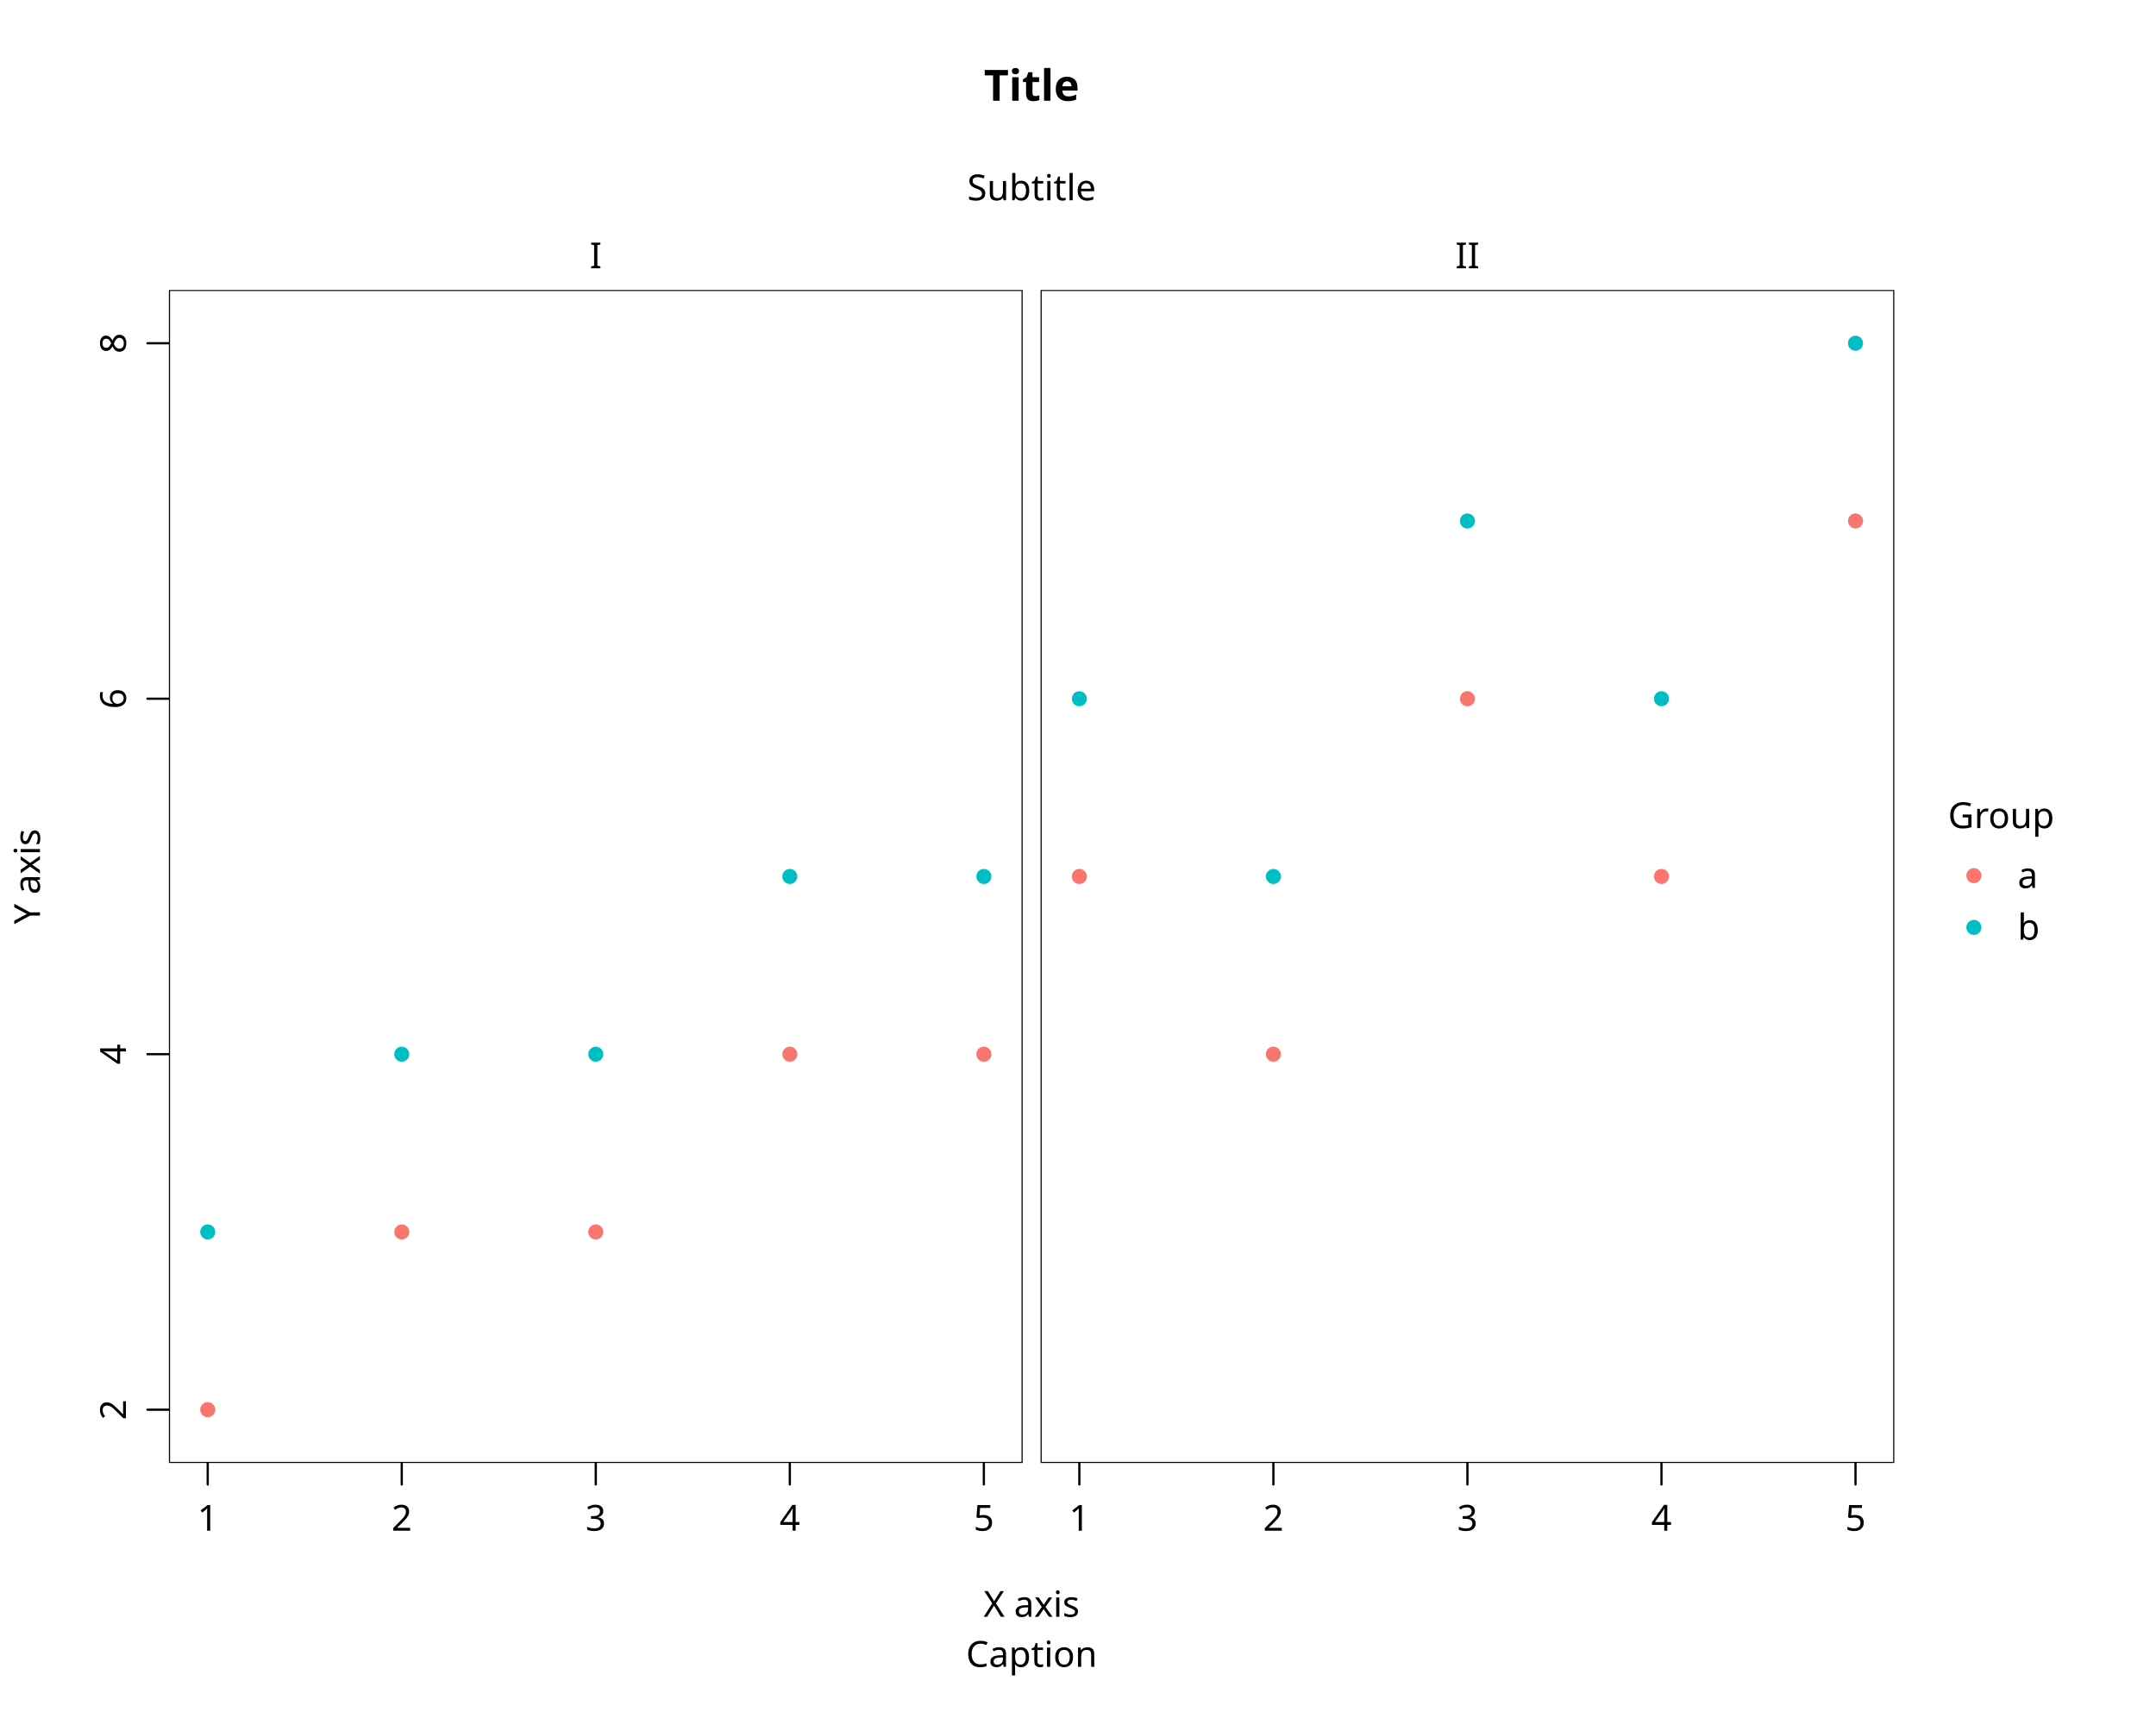
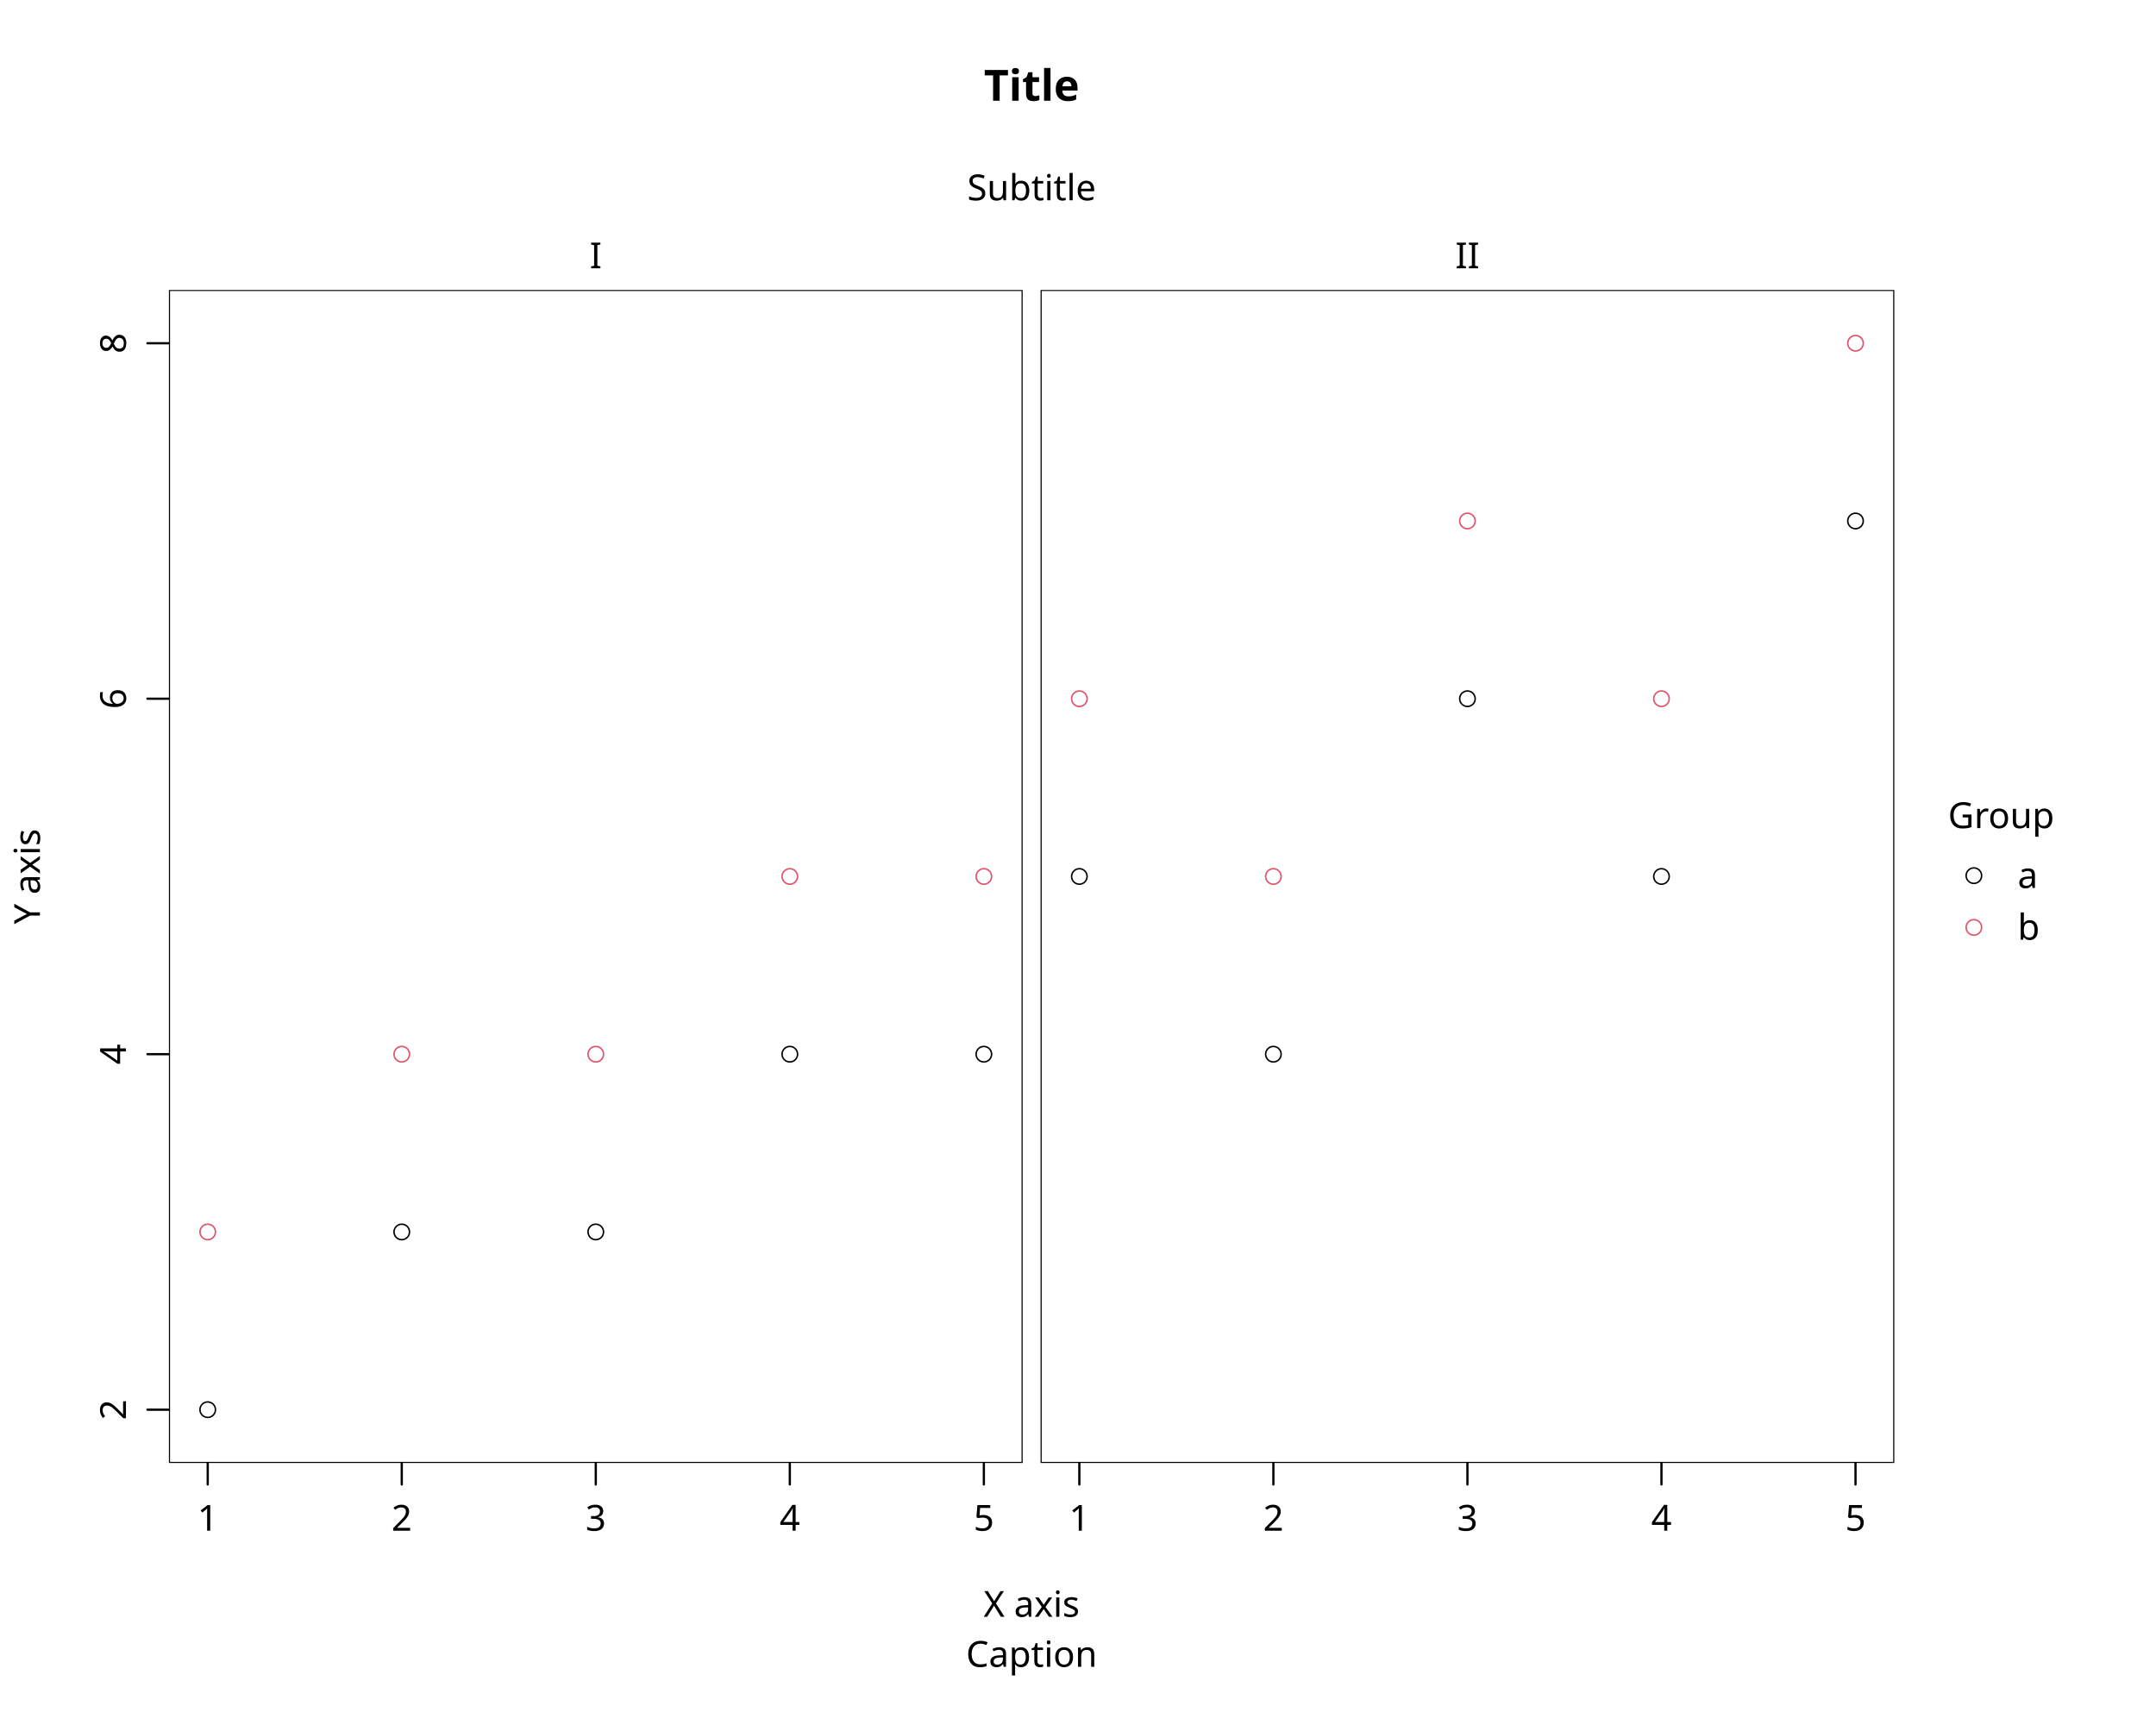
<svg xmlns="http://www.w3.org/2000/svg" class="svglite" data-engine-version="2.0" width="720.00pt" height="576.00pt" viewBox="0 0 720.00 576.00">
  <defs>
    <style type="text/css">
    .svglite line, .svglite polyline, .svglite polygon, .svglite path, .svglite rect, .svglite circle {
      fill: none;
      stroke: #000000;
      stroke-linecap: round;
      stroke-linejoin: round;
      stroke-miterlimit: 10.00;
    }
  </style>
  </defs>
  <rect width="100%" height="100%" style="stroke: none; fill: #FFFFFF;" />
  <defs>
    <clipPath id="cpMC4wMHw3MjAuMDB8MC4wMHw1NzYuMDA=">
      <rect x="0.00" y="0.00" width="720.00" height="576.00" />
    </clipPath>
  </defs>
  <g clip-path="url(#cpMC4wMHw3MjAuMDB8MC4wMHw1NzYuMDA=)">
    <rect x="0.00" y="0.00" width="720.00" height="576.00" style="stroke-width: 0.75; stroke: none; fill: #FFFFFF;" />
  </g>
  <defs>
    <clipPath id="cpNTYuNDF8MzQxLjUyfDk2LjgwfDQ4OC41Mg==">
      <rect x="56.41" y="96.80" width="285.11" height="391.71" />
    </clipPath>
  </defs>
  <g clip-path="url(#cpNTYuNDF8MzQxLjUyfDk2LjgwfDQ4OC41Mg==)">
    <rect x="56.41" y="96.80" width="285.11" height="391.71" style="stroke-width: 0.75; stroke: none;" />
-     <circle cx="69.37" cy="470.71" r="2.13" style="stroke-width: 0.77; stroke: #F8766D; fill: #F8766D;" />
-     <circle cx="198.96" cy="411.36" r="2.13" style="stroke-width: 0.77; stroke: #F8766D; fill: #F8766D;" />
-     <circle cx="328.56" cy="352.01" r="2.13" style="stroke-width: 0.77; stroke: #F8766D; fill: #F8766D;" />
-     <circle cx="134.17" cy="411.36" r="2.13" style="stroke-width: 0.77; stroke: #F8766D; fill: #F8766D;" />
-     <circle cx="263.76" cy="352.01" r="2.13" style="stroke-width: 0.77; stroke: #F8766D; fill: #F8766D;" />
-     <circle cx="69.37" cy="411.36" r="2.13" style="stroke-width: 0.77; stroke: #00BFC4; fill: #00BFC4;" />
-     <circle cx="198.96" cy="352.01" r="2.13" style="stroke-width: 0.77; stroke: #00BFC4; fill: #00BFC4;" />
-     <circle cx="328.56" cy="292.66" r="2.13" style="stroke-width: 0.77; stroke: #00BFC4; fill: #00BFC4;" />
-     <circle cx="134.17" cy="352.01" r="2.13" style="stroke-width: 0.77; stroke: #00BFC4; fill: #00BFC4;" />
-     <circle cx="263.76" cy="292.66" r="2.13" style="stroke-width: 0.77; stroke: #00BFC4; fill: #00BFC4;" />
+     <circle cx="69.37" cy="470.71" r="2.59" style="stroke-width: 0.50;" />
+     <circle cx="198.96" cy="411.36" r="2.59" style="stroke-width: 0.50;" />
+     <circle cx="328.56" cy="352.01" r="2.59" style="stroke-width: 0.50;" />
+     <circle cx="134.17" cy="411.36" r="2.59" style="stroke-width: 0.50;" />
+     <circle cx="263.76" cy="352.01" r="2.59" style="stroke-width: 0.50;" />
+     <circle cx="69.37" cy="411.36" r="2.59" style="stroke-width: 0.50; stroke: #DF536B;" />
+     <circle cx="198.96" cy="352.01" r="2.59" style="stroke-width: 0.50; stroke: #DF536B;" />
+     <circle cx="328.56" cy="292.66" r="2.59" style="stroke-width: 0.50; stroke: #DF536B;" />
+     <circle cx="134.17" cy="352.01" r="2.59" style="stroke-width: 0.50; stroke: #DF536B;" />
+     <circle cx="263.76" cy="292.66" r="2.59" style="stroke-width: 0.50; stroke: #DF536B;" />
    <rect x="56.41" y="96.80" width="285.11" height="391.71" style="stroke-width: 0.75;" />
  </g>
  <g clip-path="url(#cpMC4wMHw3MjAuMDB8MC4wMHw1NzYuMDA=)">
</g>
  <defs>
    <clipPath id="cpMzQ3LjUwfDYzMi42MXw5Ni44MHw0ODguNTI=">
      <rect x="347.50" y="96.80" width="285.11" height="391.71" />
    </clipPath>
  </defs>
  <g clip-path="url(#cpMzQ3LjUwfDYzMi42MXw5Ni44MHw0ODguNTI=)">
    <rect x="347.50" y="96.80" width="285.11" height="391.71" style="stroke-width: 0.75; stroke: none;" />
-     <circle cx="425.25" cy="352.01" r="2.13" style="stroke-width: 0.77; stroke: #F8766D; fill: #F8766D;" />
-     <circle cx="554.85" cy="292.66" r="2.13" style="stroke-width: 0.77; stroke: #F8766D; fill: #F8766D;" />
-     <circle cx="360.45" cy="292.66" r="2.13" style="stroke-width: 0.77; stroke: #F8766D; fill: #F8766D;" />
-     <circle cx="490.05" cy="233.31" r="2.13" style="stroke-width: 0.77; stroke: #F8766D; fill: #F8766D;" />
-     <circle cx="619.65" cy="173.96" r="2.13" style="stroke-width: 0.77; stroke: #F8766D; fill: #F8766D;" />
-     <circle cx="425.25" cy="292.66" r="2.13" style="stroke-width: 0.77; stroke: #00BFC4; fill: #00BFC4;" />
-     <circle cx="554.85" cy="233.31" r="2.13" style="stroke-width: 0.77; stroke: #00BFC4; fill: #00BFC4;" />
-     <circle cx="360.45" cy="233.31" r="2.13" style="stroke-width: 0.77; stroke: #00BFC4; fill: #00BFC4;" />
-     <circle cx="490.05" cy="173.96" r="2.13" style="stroke-width: 0.77; stroke: #00BFC4; fill: #00BFC4;" />
-     <circle cx="619.65" cy="114.61" r="2.13" style="stroke-width: 0.77; stroke: #00BFC4; fill: #00BFC4;" />
+     <circle cx="425.25" cy="352.01" r="2.59" style="stroke-width: 0.50;" />
+     <circle cx="554.85" cy="292.66" r="2.59" style="stroke-width: 0.50;" />
+     <circle cx="360.45" cy="292.66" r="2.59" style="stroke-width: 0.50;" />
+     <circle cx="490.05" cy="233.31" r="2.59" style="stroke-width: 0.50;" />
+     <circle cx="619.65" cy="173.96" r="2.59" style="stroke-width: 0.50;" />
+     <circle cx="425.25" cy="292.66" r="2.59" style="stroke-width: 0.50; stroke: #DF536B;" />
+     <circle cx="554.85" cy="233.31" r="2.59" style="stroke-width: 0.50; stroke: #DF536B;" />
+     <circle cx="360.45" cy="233.31" r="2.59" style="stroke-width: 0.50; stroke: #DF536B;" />
+     <circle cx="490.05" cy="173.96" r="2.59" style="stroke-width: 0.50; stroke: #DF536B;" />
+     <circle cx="619.65" cy="114.61" r="2.59" style="stroke-width: 0.50; stroke: #DF536B;" />
    <rect x="347.50" y="96.80" width="285.11" height="391.71" style="stroke-width: 0.75;" />
  </g>
  <g clip-path="url(#cpMC4wMHw3MjAuMDB8MC4wMHw1NzYuMDA=)">
</g>
  <defs>
    <clipPath id="cpNTYuNDF8MzQxLjUyfDc0LjEwfDk2Ljgw">
      <rect x="56.41" y="74.10" width="285.11" height="22.70" />
    </clipPath>
  </defs>
  <g clip-path="url(#cpNTYuNDF8MzQxLjUyfDc0LjEwfDk2Ljgw)">
    <rect x="56.41" y="74.10" width="285.11" height="22.70" style="stroke-width: 0.75; stroke: none; fill: #FFFFFF;" />
    <text x="198.96" y="89.58" text-anchor="middle" style="font-size: 12.00px; font-family: sans;" textLength="3.33px" lengthAdjust="spacingAndGlyphs">I</text>
  </g>
  <g clip-path="url(#cpMC4wMHw3MjAuMDB8MC4wMHw1NzYuMDA=)">
</g>
  <defs>
    <clipPath id="cpMzQ3LjUwfDYzMi42MXw3NC4xMHw5Ni44MA==">
      <rect x="347.50" y="74.10" width="285.11" height="22.70" />
    </clipPath>
  </defs>
  <g clip-path="url(#cpMzQ3LjUwfDYzMi42MXw3NC4xMHw5Ni44MA==)">
    <rect x="347.50" y="74.10" width="285.11" height="22.70" style="stroke-width: 0.75; stroke: none; fill: #FFFFFF;" />
    <text x="490.05" y="89.58" text-anchor="middle" style="font-size: 12.00px; font-family: sans;" textLength="6.67px" lengthAdjust="spacingAndGlyphs">II</text>
  </g>
  <g clip-path="url(#cpMC4wMHw3MjAuMDB8MC4wMHw1NzYuMDA=)">
    <polyline points="69.37,495.69 69.37,488.52 " style="stroke-width: 0.75;" />
    <polyline points="134.17,495.69 134.17,488.52 " style="stroke-width: 0.75;" />
    <polyline points="198.96,495.69 198.96,488.52 " style="stroke-width: 0.75;" />
    <polyline points="263.76,495.69 263.76,488.52 " style="stroke-width: 0.75;" />
    <polyline points="328.56,495.69 328.56,488.52 " style="stroke-width: 0.75;" />
    <text x="69.37" y="511.12" text-anchor="middle" style="font-size: 12.00px; font-family: sans;" textLength="6.67px" lengthAdjust="spacingAndGlyphs">1</text>
    <text x="134.17" y="511.12" text-anchor="middle" style="font-size: 12.00px; font-family: sans;" textLength="6.67px" lengthAdjust="spacingAndGlyphs">2</text>
    <text x="198.96" y="511.12" text-anchor="middle" style="font-size: 12.00px; font-family: sans;" textLength="6.67px" lengthAdjust="spacingAndGlyphs">3</text>
    <text x="263.76" y="511.12" text-anchor="middle" style="font-size: 12.00px; font-family: sans;" textLength="6.67px" lengthAdjust="spacingAndGlyphs">4</text>
    <text x="328.56" y="511.12" text-anchor="middle" style="font-size: 12.00px; font-family: sans;" textLength="6.67px" lengthAdjust="spacingAndGlyphs">5</text>
    <polyline points="360.45,495.69 360.45,488.52 " style="stroke-width: 0.75;" />
    <polyline points="425.25,495.69 425.25,488.52 " style="stroke-width: 0.75;" />
    <polyline points="490.05,495.69 490.05,488.52 " style="stroke-width: 0.75;" />
    <polyline points="554.85,495.69 554.85,488.52 " style="stroke-width: 0.75;" />
    <polyline points="619.65,495.69 619.65,488.52 " style="stroke-width: 0.75;" />
    <text x="360.45" y="511.12" text-anchor="middle" style="font-size: 12.00px; font-family: sans;" textLength="6.67px" lengthAdjust="spacingAndGlyphs">1</text>
    <text x="425.25" y="511.12" text-anchor="middle" style="font-size: 12.00px; font-family: sans;" textLength="6.67px" lengthAdjust="spacingAndGlyphs">2</text>
    <text x="490.05" y="511.12" text-anchor="middle" style="font-size: 12.00px; font-family: sans;" textLength="6.67px" lengthAdjust="spacingAndGlyphs">3</text>
    <text x="554.85" y="511.12" text-anchor="middle" style="font-size: 12.00px; font-family: sans;" textLength="6.67px" lengthAdjust="spacingAndGlyphs">4</text>
    <text x="619.65" y="511.12" text-anchor="middle" style="font-size: 12.00px; font-family: sans;" textLength="6.67px" lengthAdjust="spacingAndGlyphs">5</text>
    <text transform="translate(42.06,470.71) rotate(-90)" text-anchor="middle" style="font-size: 12.00px; font-family: sans;" textLength="6.67px" lengthAdjust="spacingAndGlyphs">2</text>
    <text transform="translate(42.06,352.01) rotate(-90)" text-anchor="middle" style="font-size: 12.00px; font-family: sans;" textLength="6.67px" lengthAdjust="spacingAndGlyphs">4</text>
    <text transform="translate(42.06,233.31) rotate(-90)" text-anchor="middle" style="font-size: 12.00px; font-family: sans;" textLength="6.67px" lengthAdjust="spacingAndGlyphs">6</text>
    <text transform="translate(42.06,114.61) rotate(-90)" text-anchor="middle" style="font-size: 12.00px; font-family: sans;" textLength="6.67px" lengthAdjust="spacingAndGlyphs">8</text>
    <polyline points="49.24,470.71 56.41,470.71 " style="stroke-width: 0.75;" />
    <polyline points="49.24,352.01 56.41,352.01 " style="stroke-width: 0.75;" />
    <polyline points="49.24,233.31 56.41,233.31 " style="stroke-width: 0.75;" />
    <polyline points="49.24,114.61 56.41,114.61 " style="stroke-width: 0.75;" />
    <text x="344.51" y="539.86" text-anchor="middle" style="font-size: 12.00px; font-family: sans;" textLength="32.69px" lengthAdjust="spacingAndGlyphs">X axis</text>
    <text transform="translate(13.33,292.66) rotate(-90)" text-anchor="middle" style="font-size: 12.00px; font-family: sans;" textLength="32.69px" lengthAdjust="spacingAndGlyphs">Y axis</text>
    <rect x="644.56" y="261.04" width="45.31" height="63.24" style="stroke-width: 0.75; stroke: none; fill: #FFFFFF;" />
    <text x="650.54" y="276.52" style="font-size: 12.00px; font-family: sans;" textLength="33.36px" lengthAdjust="spacingAndGlyphs">Group</text>
    <rect x="650.54" y="283.75" width="17.28" height="17.28" style="stroke-width: 0.75; stroke: none;" />
-     <circle cx="659.18" cy="292.39" r="2.13" style="stroke-width: 0.77; stroke: #F8766D; fill: #F8766D;" />
+     <circle cx="659.18" cy="292.39" r="2.59" style="stroke-width: 0.50;" />
    <rect x="650.54" y="301.03" width="17.28" height="17.28" style="stroke-width: 0.75; stroke: none;" />
-     <circle cx="659.18" cy="309.67" r="2.13" style="stroke-width: 0.77; stroke: #00BFC4; fill: #00BFC4;" />
+     <circle cx="659.18" cy="309.67" r="2.59" style="stroke-width: 0.50; stroke: #DF536B;" />
    <text x="673.80" y="296.51" style="font-size: 12.00px; font-family: sans;" textLength="6.67px" lengthAdjust="spacingAndGlyphs">a</text>
    <text x="673.80" y="313.79" style="font-size: 12.00px; font-family: sans;" textLength="6.67px" lengthAdjust="spacingAndGlyphs">b</text>
    <text x="344.51" y="66.88" text-anchor="middle" style="font-size: 12.00px; font-family: sans;" textLength="40.02px" lengthAdjust="spacingAndGlyphs">Subtitle</text>
    <text x="344.51" y="33.64" text-anchor="middle" style="font-size: 14.40px; font-weight: bold; font-family: sans;" textLength="27.20px" lengthAdjust="spacingAndGlyphs">Title</text>
    <text x="344.51" y="556.58" text-anchor="middle" style="font-size: 12.00px; font-family: sans;" textLength="41.36px" lengthAdjust="spacingAndGlyphs">Caption</text>
  </g>
</svg>
